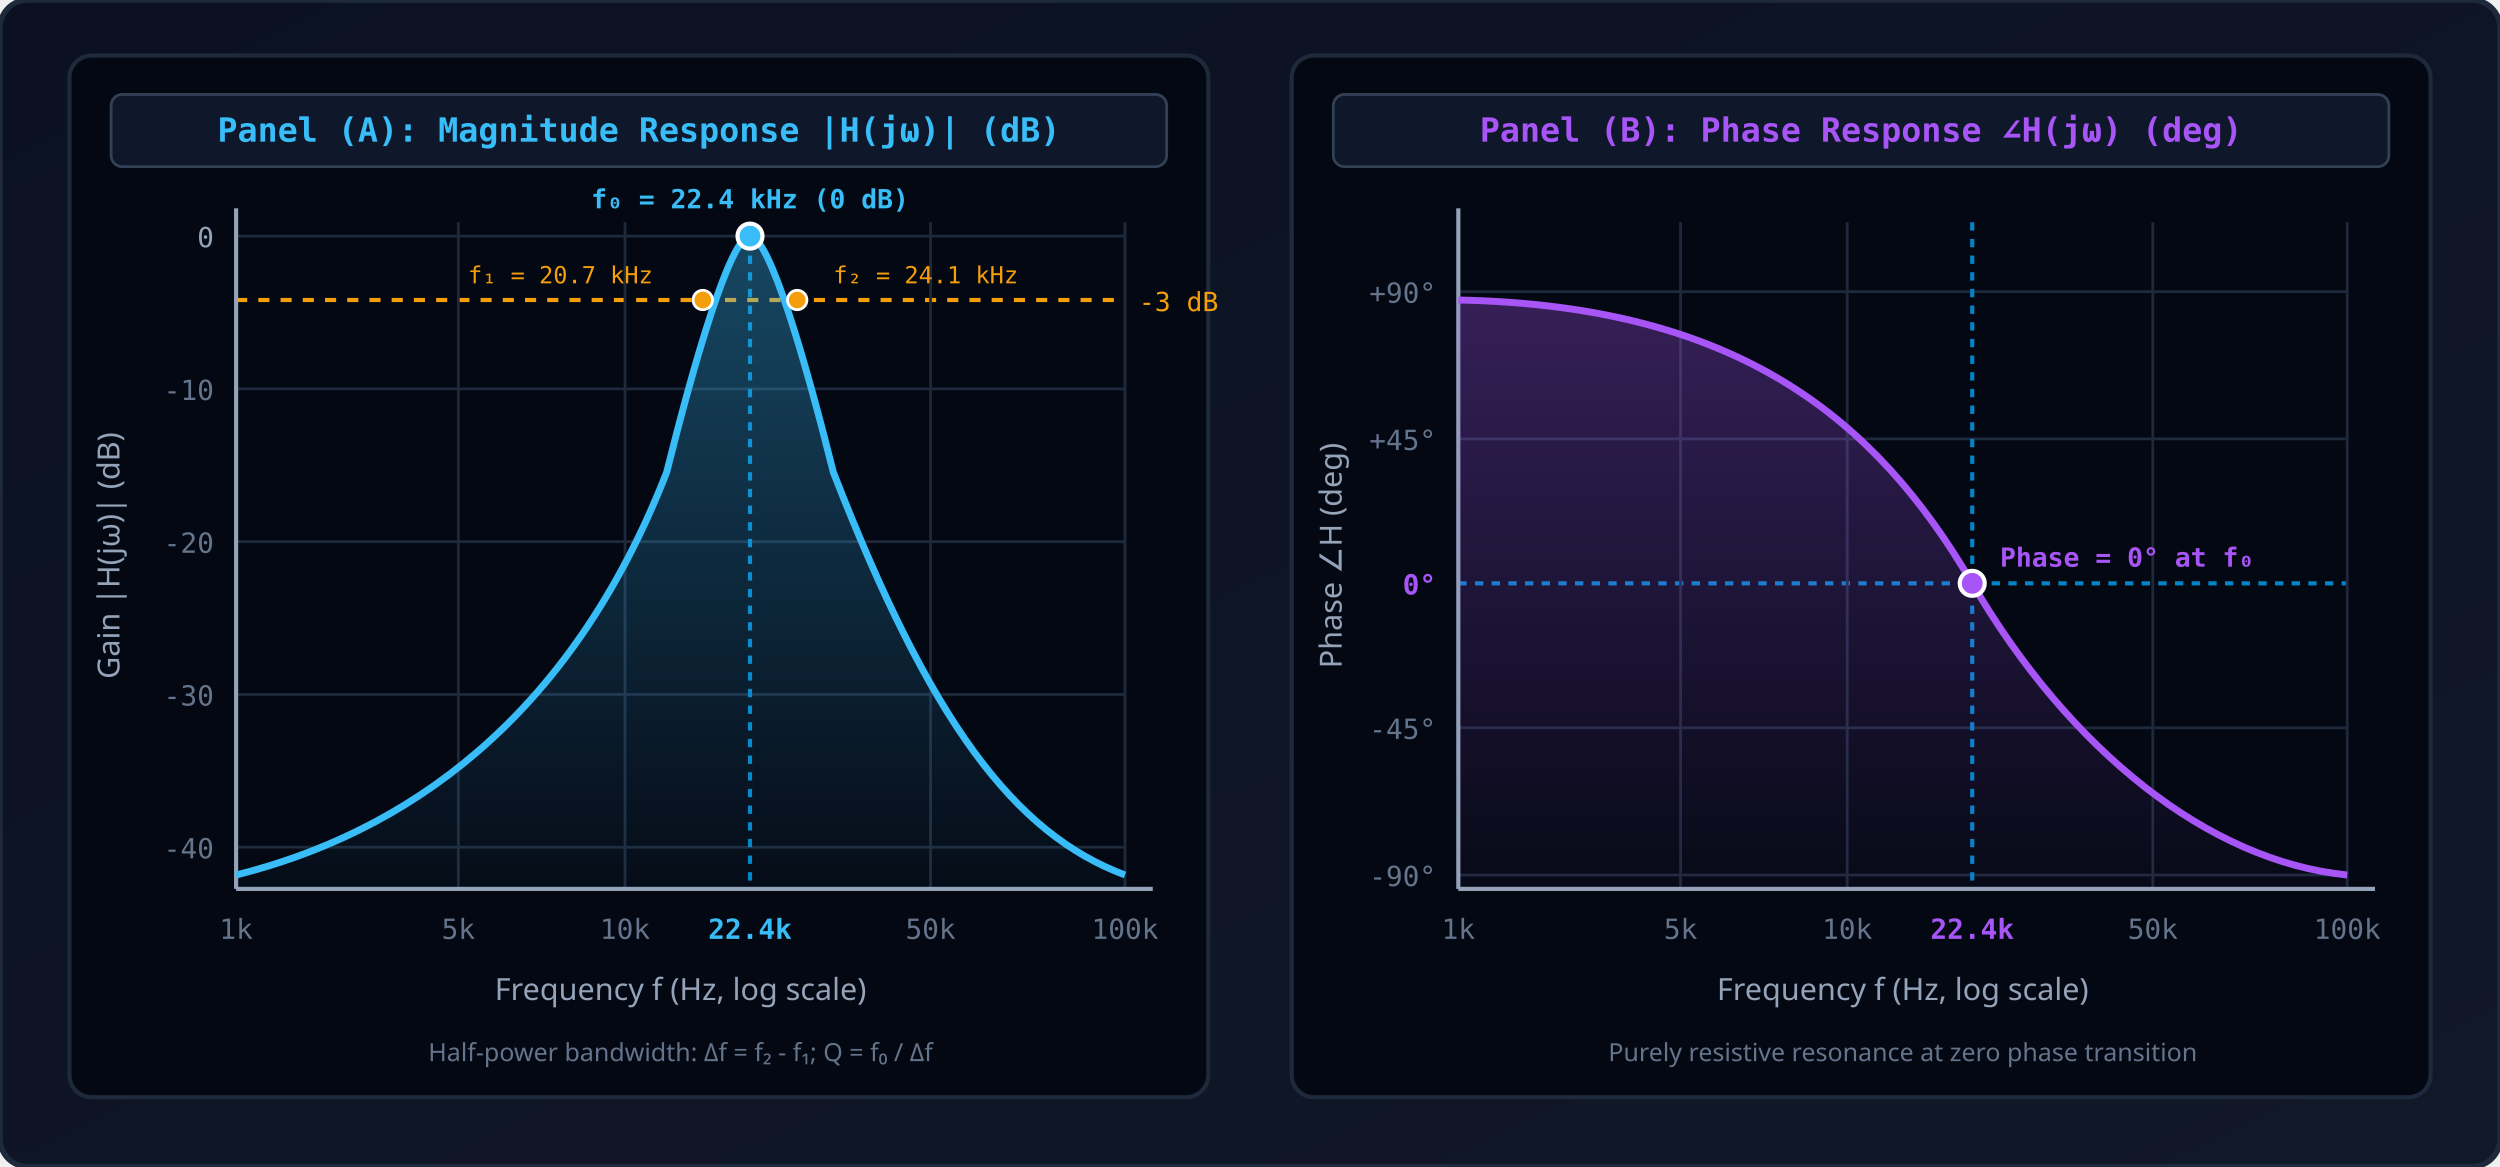
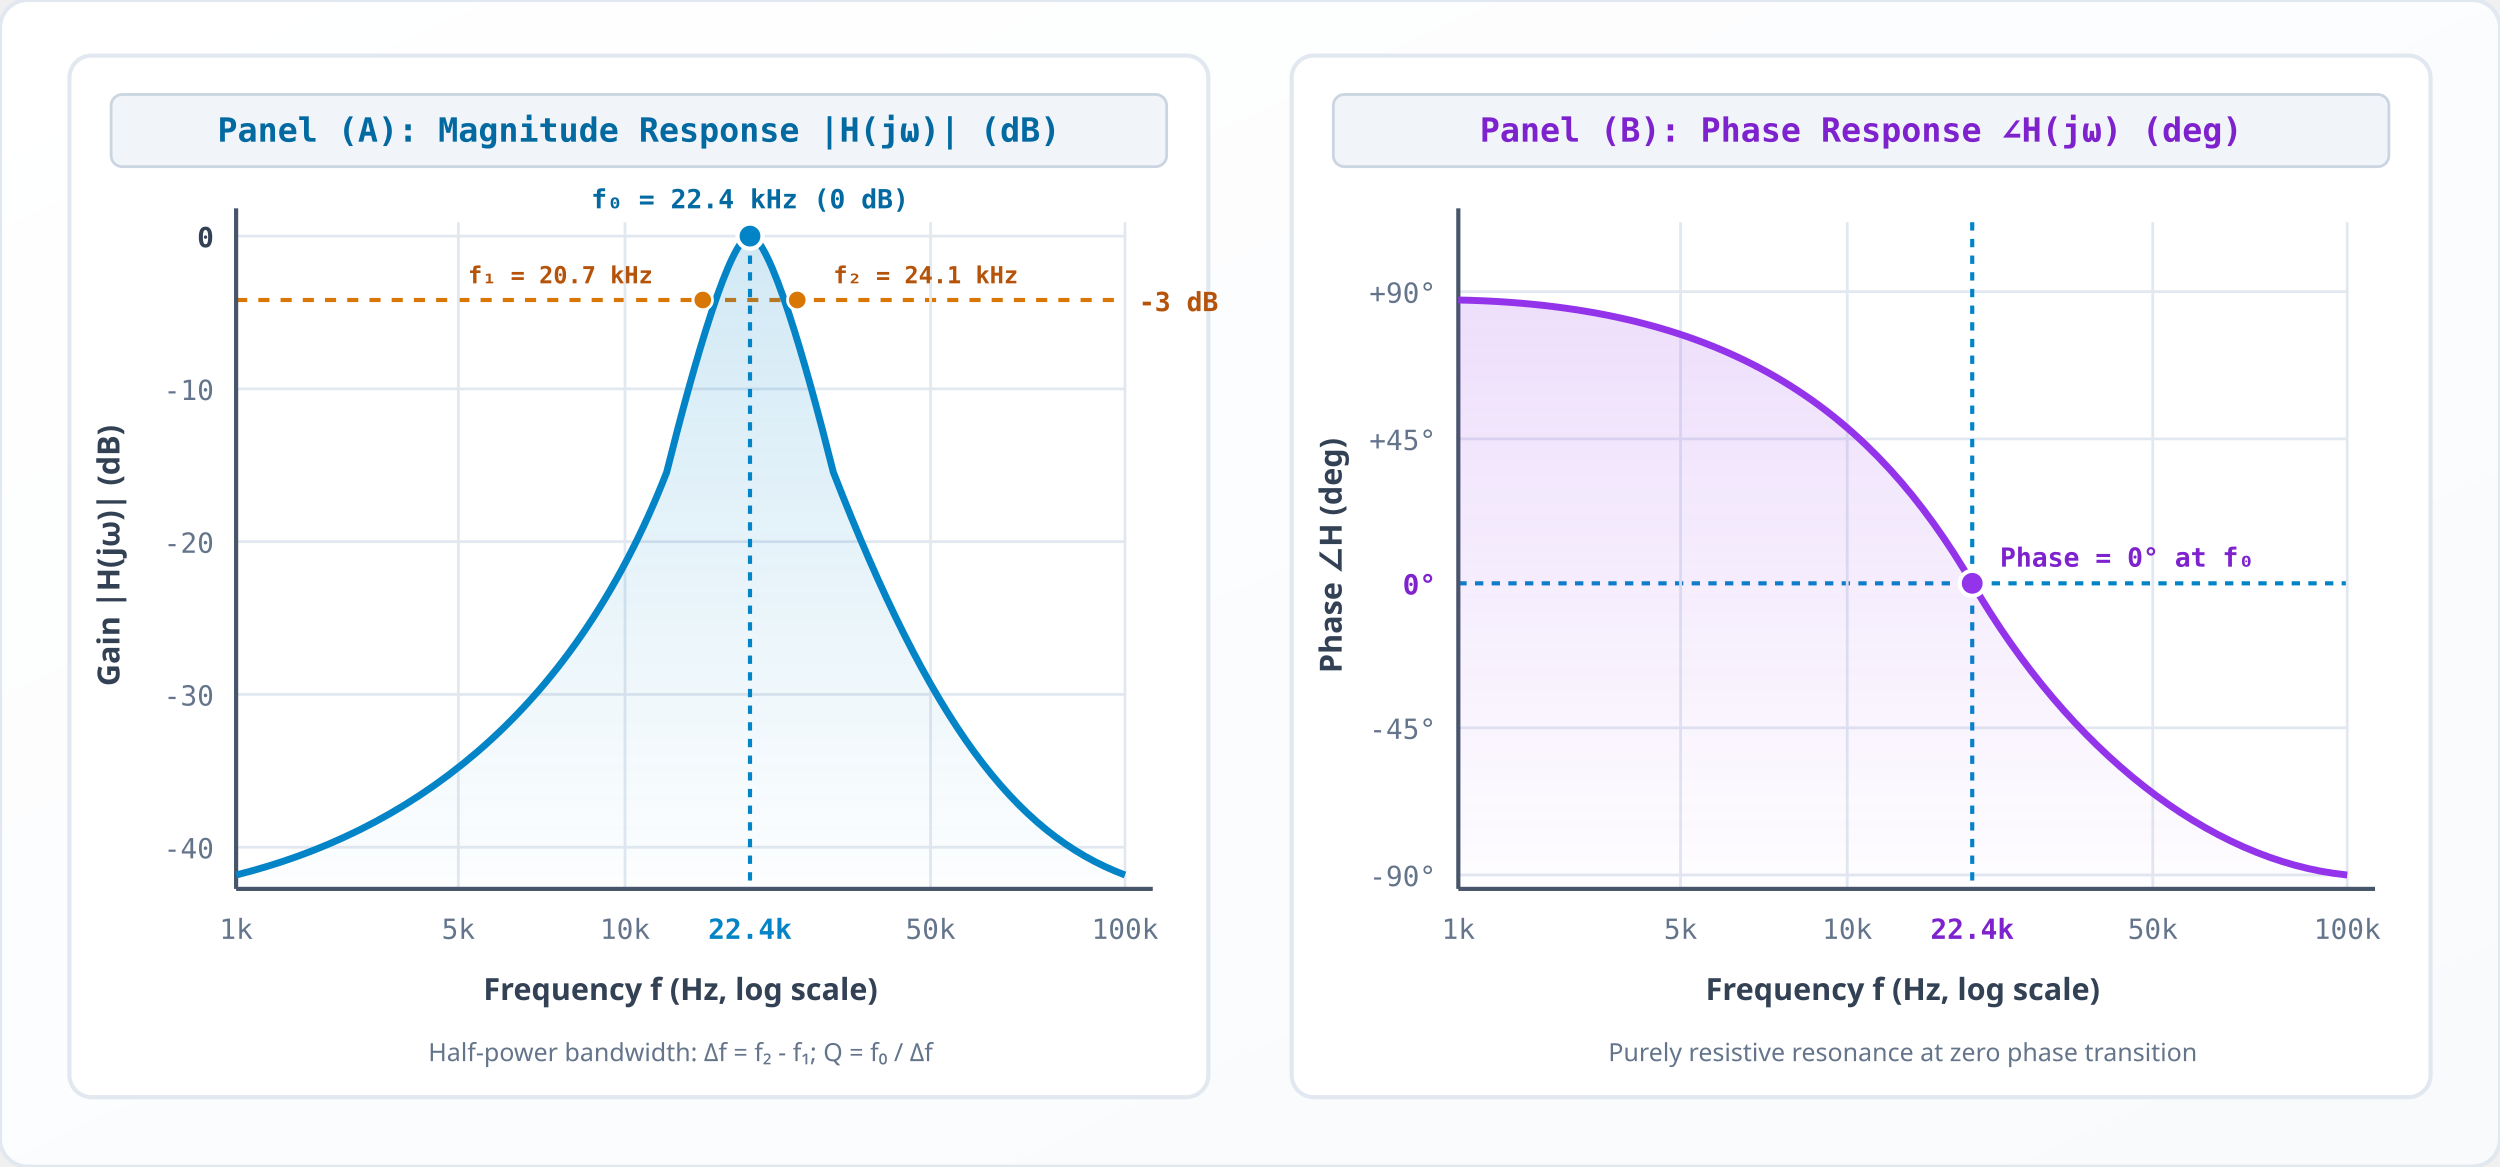
<svg xmlns="http://www.w3.org/2000/svg" viewBox="0 0 900 420" width="900" height="420">
  <defs>
    <linearGradient id="bgGrad" x1="0%" y1="0%" x2="100%" y2="100%">
-       <stop offset="0%" stop-color="#0b1120" />
-       <stop offset="100%" stop-color="#111827" />
+       <stop offset="0%" stop-color="#ffffff" />
+       <stop offset="100%" stop-color="#f8fafc" />
    </linearGradient>
    <linearGradient id="bodeFill" x1="0%" y1="0%" x2="0%" y2="100%">
-       <stop offset="0%" stop-color="#38bdf8" stop-opacity="0.35" />
-       <stop offset="100%" stop-color="#38bdf8" stop-opacity="0.02" />
+       <stop offset="0%" stop-color="#0284c7" stop-opacity="0.18" />
+       <stop offset="100%" stop-color="#0284c7" stop-opacity="0.01" />
    </linearGradient>
    <linearGradient id="phaseFill" x1="0%" y1="0%" x2="0%" y2="100%">
-       <stop offset="0%" stop-color="#a855f7" stop-opacity="0.30" />
-       <stop offset="100%" stop-color="#a855f7" stop-opacity="0.02" />
+       <stop offset="0%" stop-color="#9333ea" stop-opacity="0.16" />
+       <stop offset="100%" stop-color="#9333ea" stop-opacity="0.01" />
    </linearGradient>
  </defs>
-   <rect width="900" height="420" fill="url(#bgGrad)" rx="10" stroke="#1e293b" stroke-width="2" />
+   <rect width="900" height="420" fill="url(#bgGrad)" rx="10" stroke="#e2e8f0" stroke-width="1.5" />
  <g transform="translate(25, 20)">
-     <rect width="410" height="375" fill="#040813" rx="8" stroke="#1e293b" stroke-width="1.5" />
-     <rect x="15" y="14" width="380" height="26" fill="#0f172a" rx="4" stroke="#334155" />
-     <text x="205" y="31" font-family="'JetBrains Mono', monospace" font-size="12" font-weight="bold" fill="#38bdf8" text-anchor="middle">Panel (A): Magnitude Response |H(jω)| (dB)</text>
-     <line x1="60" y1="65" x2="380" y2="65" stroke="#1e293b" stroke-width="1" />
-     <line x1="60" y1="120" x2="380" y2="120" stroke="#1e293b" stroke-width="1" />
-     <line x1="60" y1="175" x2="380" y2="175" stroke="#1e293b" stroke-width="1" />
-     <line x1="60" y1="230" x2="380" y2="230" stroke="#1e293b" stroke-width="1" />
-     <line x1="60" y1="285" x2="380" y2="285" stroke="#1e293b" stroke-width="1" />
-     <line x1="60" y1="88" x2="380" y2="88" stroke="#f59e0b" stroke-width="1.5" stroke-dasharray="4,4" />
-     <text x="385" y="92" font-family="monospace" font-size="9.5" fill="#f59e0b">-3 dB</text>
-     <line x1="60" y1="60" x2="60" y2="300" stroke="#1e293b" stroke-width="1" />
-     <line x1="140" y1="60" x2="140" y2="300" stroke="#1e293b" stroke-width="1" />
-     <line x1="200" y1="60" x2="200" y2="300" stroke="#1e293b" stroke-width="1" />
+     <rect width="410" height="375" fill="#ffffff" rx="8" stroke="#e2e8f0" stroke-width="1.5" />
+     <rect x="15" y="14" width="380" height="26" fill="#f1f5f9" rx="4" stroke="#cbd5e1" />
+     <text x="205" y="31" font-family="'JetBrains Mono', monospace" font-size="12" font-weight="bold" fill="#0369a1" text-anchor="middle">Panel (A): Magnitude Response |H(jω)| (dB)</text>
+     <line x1="60" y1="65" x2="380" y2="65" stroke="#e2e8f0" stroke-width="1" />
+     <line x1="60" y1="120" x2="380" y2="120" stroke="#e2e8f0" stroke-width="1" />
+     <line x1="60" y1="175" x2="380" y2="175" stroke="#e2e8f0" stroke-width="1" />
+     <line x1="60" y1="230" x2="380" y2="230" stroke="#e2e8f0" stroke-width="1" />
+     <line x1="60" y1="285" x2="380" y2="285" stroke="#e2e8f0" stroke-width="1" />
+     <line x1="60" y1="88" x2="380" y2="88" stroke="#d97706" stroke-width="1.5" stroke-dasharray="4,4" />
+     <text x="385" y="92" font-family="monospace" font-size="9.5" font-weight="bold" fill="#b45309">-3 dB</text>
+     <line x1="60" y1="60" x2="60" y2="300" stroke="#e2e8f0" stroke-width="1" />
+     <line x1="140" y1="60" x2="140" y2="300" stroke="#e2e8f0" stroke-width="1" />
+     <line x1="200" y1="60" x2="200" y2="300" stroke="#e2e8f0" stroke-width="1" />
    <line x1="245" y1="60" x2="245" y2="300" stroke="#0284c7" stroke-width="1.5" stroke-dasharray="3,3" />
-     <line x1="310" y1="60" x2="310" y2="300" stroke="#1e293b" stroke-width="1" />
-     <line x1="380" y1="60" x2="380" y2="300" stroke="#1e293b" stroke-width="1" />
-     <line x1="60" y1="300" x2="390" y2="300" stroke="#94a3b8" stroke-width="1.5" />
-     <line x1="60" y1="55" x2="60" y2="300" stroke="#94a3b8" stroke-width="1.5" />
-     <text x="52" y="69" font-family="monospace" font-size="10" fill="#94a3b8" text-anchor="end">0</text>
+     <line x1="310" y1="60" x2="310" y2="300" stroke="#e2e8f0" stroke-width="1" />
+     <line x1="380" y1="60" x2="380" y2="300" stroke="#e2e8f0" stroke-width="1" />
+     <line x1="60" y1="300" x2="390" y2="300" stroke="#475569" stroke-width="1.5" />
+     <line x1="60" y1="55" x2="60" y2="300" stroke="#475569" stroke-width="1.5" />
+     <text x="52" y="69" font-family="monospace" font-size="10" font-weight="bold" fill="#334155" text-anchor="end">0</text>
    <text x="52" y="124" font-family="monospace" font-size="10" fill="#64748b" text-anchor="end">-10</text>
    <text x="52" y="179" font-family="monospace" font-size="10" fill="#64748b" text-anchor="end">-20</text>
    <text x="52" y="234" font-family="monospace" font-size="10" fill="#64748b" text-anchor="end">-30</text>
    <text x="52" y="289" font-family="monospace" font-size="10" fill="#64748b" text-anchor="end">-40</text>
-     <text x="18" y="180" font-family="sans-serif" font-size="11" fill="#94a3b8" text-anchor="middle" transform="rotate(-90 18 180)">Gain |H(jω)| (dB)</text>
+     <text x="18" y="180" font-family="sans-serif" font-size="11" font-weight="bold" fill="#334155" text-anchor="middle" transform="rotate(-90 18 180)">Gain |H(jω)| (dB)</text>
    <text x="60" y="318" font-family="monospace" font-size="10" fill="#64748b" text-anchor="middle">1k</text>
    <text x="140" y="318" font-family="monospace" font-size="10" fill="#64748b" text-anchor="middle">5k</text>
    <text x="200" y="318" font-family="monospace" font-size="10" fill="#64748b" text-anchor="middle">10k</text>
-     <text x="245" y="318" font-family="monospace" font-size="10" font-weight="bold" fill="#38bdf8" text-anchor="middle">22.4k</text>
+     <text x="245" y="318" font-family="monospace" font-size="10" font-weight="bold" fill="#0284c7" text-anchor="middle">22.4k</text>
    <text x="310" y="318" font-family="monospace" font-size="10" fill="#64748b" text-anchor="middle">50k</text>
    <text x="380" y="318" font-family="monospace" font-size="10" fill="#64748b" text-anchor="middle">100k</text>
-     <text x="220" y="340" font-family="sans-serif" font-size="11" fill="#94a3b8" text-anchor="middle">Frequency f (Hz, log scale)</text>
+     <text x="220" y="340" font-family="sans-serif" font-size="11" font-weight="bold" fill="#334155" text-anchor="middle">Frequency f (Hz, log scale)</text>
    <path d="M 60 295 C 120 280 180 240 215 150 C 225 110 238 65 245 65 C 252 65 265 110 275 150 C 310 240 340 280 380 295 L 380 300 L 60 300 Z" fill="url(#bodeFill)" />
-     <path d="M 60 295 C 120 280 180 240 215 150 C 225 110 238 65 245 65 C 252 65 265 110 275 150 C 310 240 340 280 380 295" fill="none" stroke="#38bdf8" stroke-width="2.5" />
-     <circle cx="245" cy="65" r="4.5" fill="#38bdf8" stroke="#ffffff" stroke-width="1.5" />
-     <text x="245" y="55" font-family="'JetBrains Mono', monospace" font-size="9.5" font-weight="bold" fill="#38bdf8" text-anchor="middle">f₀ = 22.4 kHz (0 dB)</text>
-     <circle cx="228" cy="88" r="3.5" fill="#f59e0b" stroke="#ffffff" stroke-width="1" />
-     <text x="210" y="82" font-family="monospace" font-size="8.5" fill="#f59e0b" text-anchor="end">f₁ = 20.7 kHz</text>
-     <circle cx="262" cy="88" r="3.5" fill="#f59e0b" stroke="#ffffff" stroke-width="1" />
-     <text x="275" y="82" font-family="monospace" font-size="8.5" fill="#f59e0b" text-anchor="start">f₂ = 24.1 kHz</text>
+     <path d="M 60 295 C 120 280 180 240 215 150 C 225 110 238 65 245 65 C 252 65 265 110 275 150 C 310 240 340 280 380 295" fill="none" stroke="#0284c7" stroke-width="2.5" />
+     <circle cx="245" cy="65" r="4.5" fill="#0284c7" stroke="#ffffff" stroke-width="1.5" />
+     <text x="245" y="55" font-family="'JetBrains Mono', monospace" font-size="9.5" font-weight="bold" fill="#0369a1" text-anchor="middle">f₀ = 22.4 kHz (0 dB)</text>
+     <circle cx="228" cy="88" r="3.5" fill="#d97706" stroke="#ffffff" stroke-width="1" />
+     <text x="210" y="82" font-family="monospace" font-size="8.5" font-weight="bold" fill="#b45309" text-anchor="end">f₁ = 20.7 kHz</text>
+     <circle cx="262" cy="88" r="3.5" fill="#d97706" stroke="#ffffff" stroke-width="1" />
+     <text x="275" y="82" font-family="monospace" font-size="8.5" font-weight="bold" fill="#b45309" text-anchor="start">f₂ = 24.1 kHz</text>
    <text x="220" y="362" font-family="sans-serif" font-size="9" fill="#64748b" text-anchor="middle">Half-power bandwidth: Δf = f₂ - f₁; Q = f₀ / Δf</text>
  </g>
  <g transform="translate(465, 20)">
-     <rect width="410" height="375" fill="#040813" rx="8" stroke="#1e293b" stroke-width="1.5" />
-     <rect x="15" y="14" width="380" height="26" fill="#0f172a" rx="4" stroke="#334155" />
-     <text x="205" y="31" font-family="'JetBrains Mono', monospace" font-size="12" font-weight="bold" fill="#a855f7" text-anchor="middle">Panel (B): Phase Response ∠H(jω) (deg)</text>
-     <line x1="60" y1="85" x2="380" y2="85" stroke="#1e293b" stroke-width="1" />
-     <line x1="60" y1="138" x2="380" y2="138" stroke="#1e293b" stroke-width="1" />
+     <rect width="410" height="375" fill="#ffffff" rx="8" stroke="#e2e8f0" stroke-width="1.5" />
+     <rect x="15" y="14" width="380" height="26" fill="#f1f5f9" rx="4" stroke="#cbd5e1" />
+     <text x="205" y="31" font-family="'JetBrains Mono', monospace" font-size="12" font-weight="bold" fill="#7e22ce" text-anchor="middle">Panel (B): Phase Response ∠H(jω) (deg)</text>
+     <line x1="60" y1="85" x2="380" y2="85" stroke="#e2e8f0" stroke-width="1" />
+     <line x1="60" y1="138" x2="380" y2="138" stroke="#e2e8f0" stroke-width="1" />
    <line x1="60" y1="190" x2="380" y2="190" stroke="#0284c7" stroke-width="1.5" stroke-dasharray="3,3" />
-     <line x1="60" y1="242" x2="380" y2="242" stroke="#1e293b" stroke-width="1" />
-     <line x1="60" y1="295" x2="380" y2="295" stroke="#1e293b" stroke-width="1" />
-     <line x1="60" y1="60" x2="60" y2="300" stroke="#1e293b" stroke-width="1" />
-     <line x1="140" y1="60" x2="140" y2="300" stroke="#1e293b" stroke-width="1" />
-     <line x1="200" y1="60" x2="200" y2="300" stroke="#1e293b" stroke-width="1" />
+     <line x1="60" y1="242" x2="380" y2="242" stroke="#e2e8f0" stroke-width="1" />
+     <line x1="60" y1="295" x2="380" y2="295" stroke="#e2e8f0" stroke-width="1" />
+     <line x1="60" y1="60" x2="60" y2="300" stroke="#e2e8f0" stroke-width="1" />
+     <line x1="140" y1="60" x2="140" y2="300" stroke="#e2e8f0" stroke-width="1" />
+     <line x1="200" y1="60" x2="200" y2="300" stroke="#e2e8f0" stroke-width="1" />
    <line x1="245" y1="60" x2="245" y2="300" stroke="#0284c7" stroke-width="1.5" stroke-dasharray="3,3" />
-     <line x1="310" y1="60" x2="310" y2="300" stroke="#1e293b" stroke-width="1" />
-     <line x1="380" y1="60" x2="380" y2="300" stroke="#1e293b" stroke-width="1" />
-     <line x1="60" y1="300" x2="390" y2="300" stroke="#94a3b8" stroke-width="1.5" />
-     <line x1="60" y1="55" x2="60" y2="300" stroke="#94a3b8" stroke-width="1.5" />
+     <line x1="310" y1="60" x2="310" y2="300" stroke="#e2e8f0" stroke-width="1" />
+     <line x1="380" y1="60" x2="380" y2="300" stroke="#e2e8f0" stroke-width="1" />
+     <line x1="60" y1="300" x2="390" y2="300" stroke="#475569" stroke-width="1.5" />
+     <line x1="60" y1="55" x2="60" y2="300" stroke="#475569" stroke-width="1.5" />
    <text x="52" y="89" font-family="monospace" font-size="10" fill="#64748b" text-anchor="end">+90°</text>
    <text x="52" y="142" font-family="monospace" font-size="10" fill="#64748b" text-anchor="end">+45°</text>
-     <text x="52" y="194" font-family="monospace" font-size="10" font-weight="bold" fill="#a855f7" text-anchor="end">0°</text>
+     <text x="52" y="194" font-family="monospace" font-size="10" font-weight="bold" fill="#7e22ce" text-anchor="end">0°</text>
    <text x="52" y="246" font-family="monospace" font-size="10" fill="#64748b" text-anchor="end">-45°</text>
    <text x="52" y="299" font-family="monospace" font-size="10" fill="#64748b" text-anchor="end">-90°</text>
-     <text x="18" y="180" font-family="sans-serif" font-size="11" fill="#94a3b8" text-anchor="middle" transform="rotate(-90 18 180)">Phase ∠H (deg)</text>
+     <text x="18" y="180" font-family="sans-serif" font-size="11" font-weight="bold" fill="#334155" text-anchor="middle" transform="rotate(-90 18 180)">Phase ∠H (deg)</text>
    <text x="60" y="318" font-family="monospace" font-size="10" fill="#64748b" text-anchor="middle">1k</text>
    <text x="140" y="318" font-family="monospace" font-size="10" fill="#64748b" text-anchor="middle">5k</text>
    <text x="200" y="318" font-family="monospace" font-size="10" fill="#64748b" text-anchor="middle">10k</text>
-     <text x="245" y="318" font-family="monospace" font-size="10" font-weight="bold" fill="#a855f7" text-anchor="middle">22.4k</text>
+     <text x="245" y="318" font-family="monospace" font-size="10" font-weight="bold" fill="#7e22ce" text-anchor="middle">22.4k</text>
    <text x="310" y="318" font-family="monospace" font-size="10" fill="#64748b" text-anchor="middle">50k</text>
    <text x="380" y="318" font-family="monospace" font-size="10" fill="#64748b" text-anchor="middle">100k</text>
-     <text x="220" y="340" font-family="sans-serif" font-size="11" fill="#94a3b8" text-anchor="middle">Frequency f (Hz, log scale)</text>
+     <text x="220" y="340" font-family="sans-serif" font-size="11" font-weight="bold" fill="#334155" text-anchor="middle">Frequency f (Hz, log scale)</text>
    <path d="M 60 88 C 160 90 210 130 245 190 C 280 250 330 290 380 295 L 380 300 L 60 300 Z" fill="url(#phaseFill)" />
-     <path d="M 60 88 C 160 90 210 130 245 190 C 280 250 330 290 380 295" fill="none" stroke="#a855f7" stroke-width="2.5" />
-     <circle cx="245" cy="190" r="4.5" fill="#a855f7" stroke="#ffffff" stroke-width="1.5" />
-     <text x="255" y="184" font-family="'JetBrains Mono', monospace" font-size="9.5" font-weight="bold" fill="#a855f7">Phase = 0° at f₀</text>
+     <path d="M 60 88 C 160 90 210 130 245 190 C 280 250 330 290 380 295" fill="none" stroke="#9333ea" stroke-width="2.5" />
+     <circle cx="245" cy="190" r="4.5" fill="#9333ea" stroke="#ffffff" stroke-width="1.5" />
+     <text x="255" y="184" font-family="'JetBrains Mono', monospace" font-size="9.5" font-weight="bold" fill="#7e22ce">Phase = 0° at f₀</text>
    <text x="220" y="362" font-family="sans-serif" font-size="9" fill="#64748b" text-anchor="middle">Purely resistive resonance at zero phase transition</text>
  </g>
</svg>
